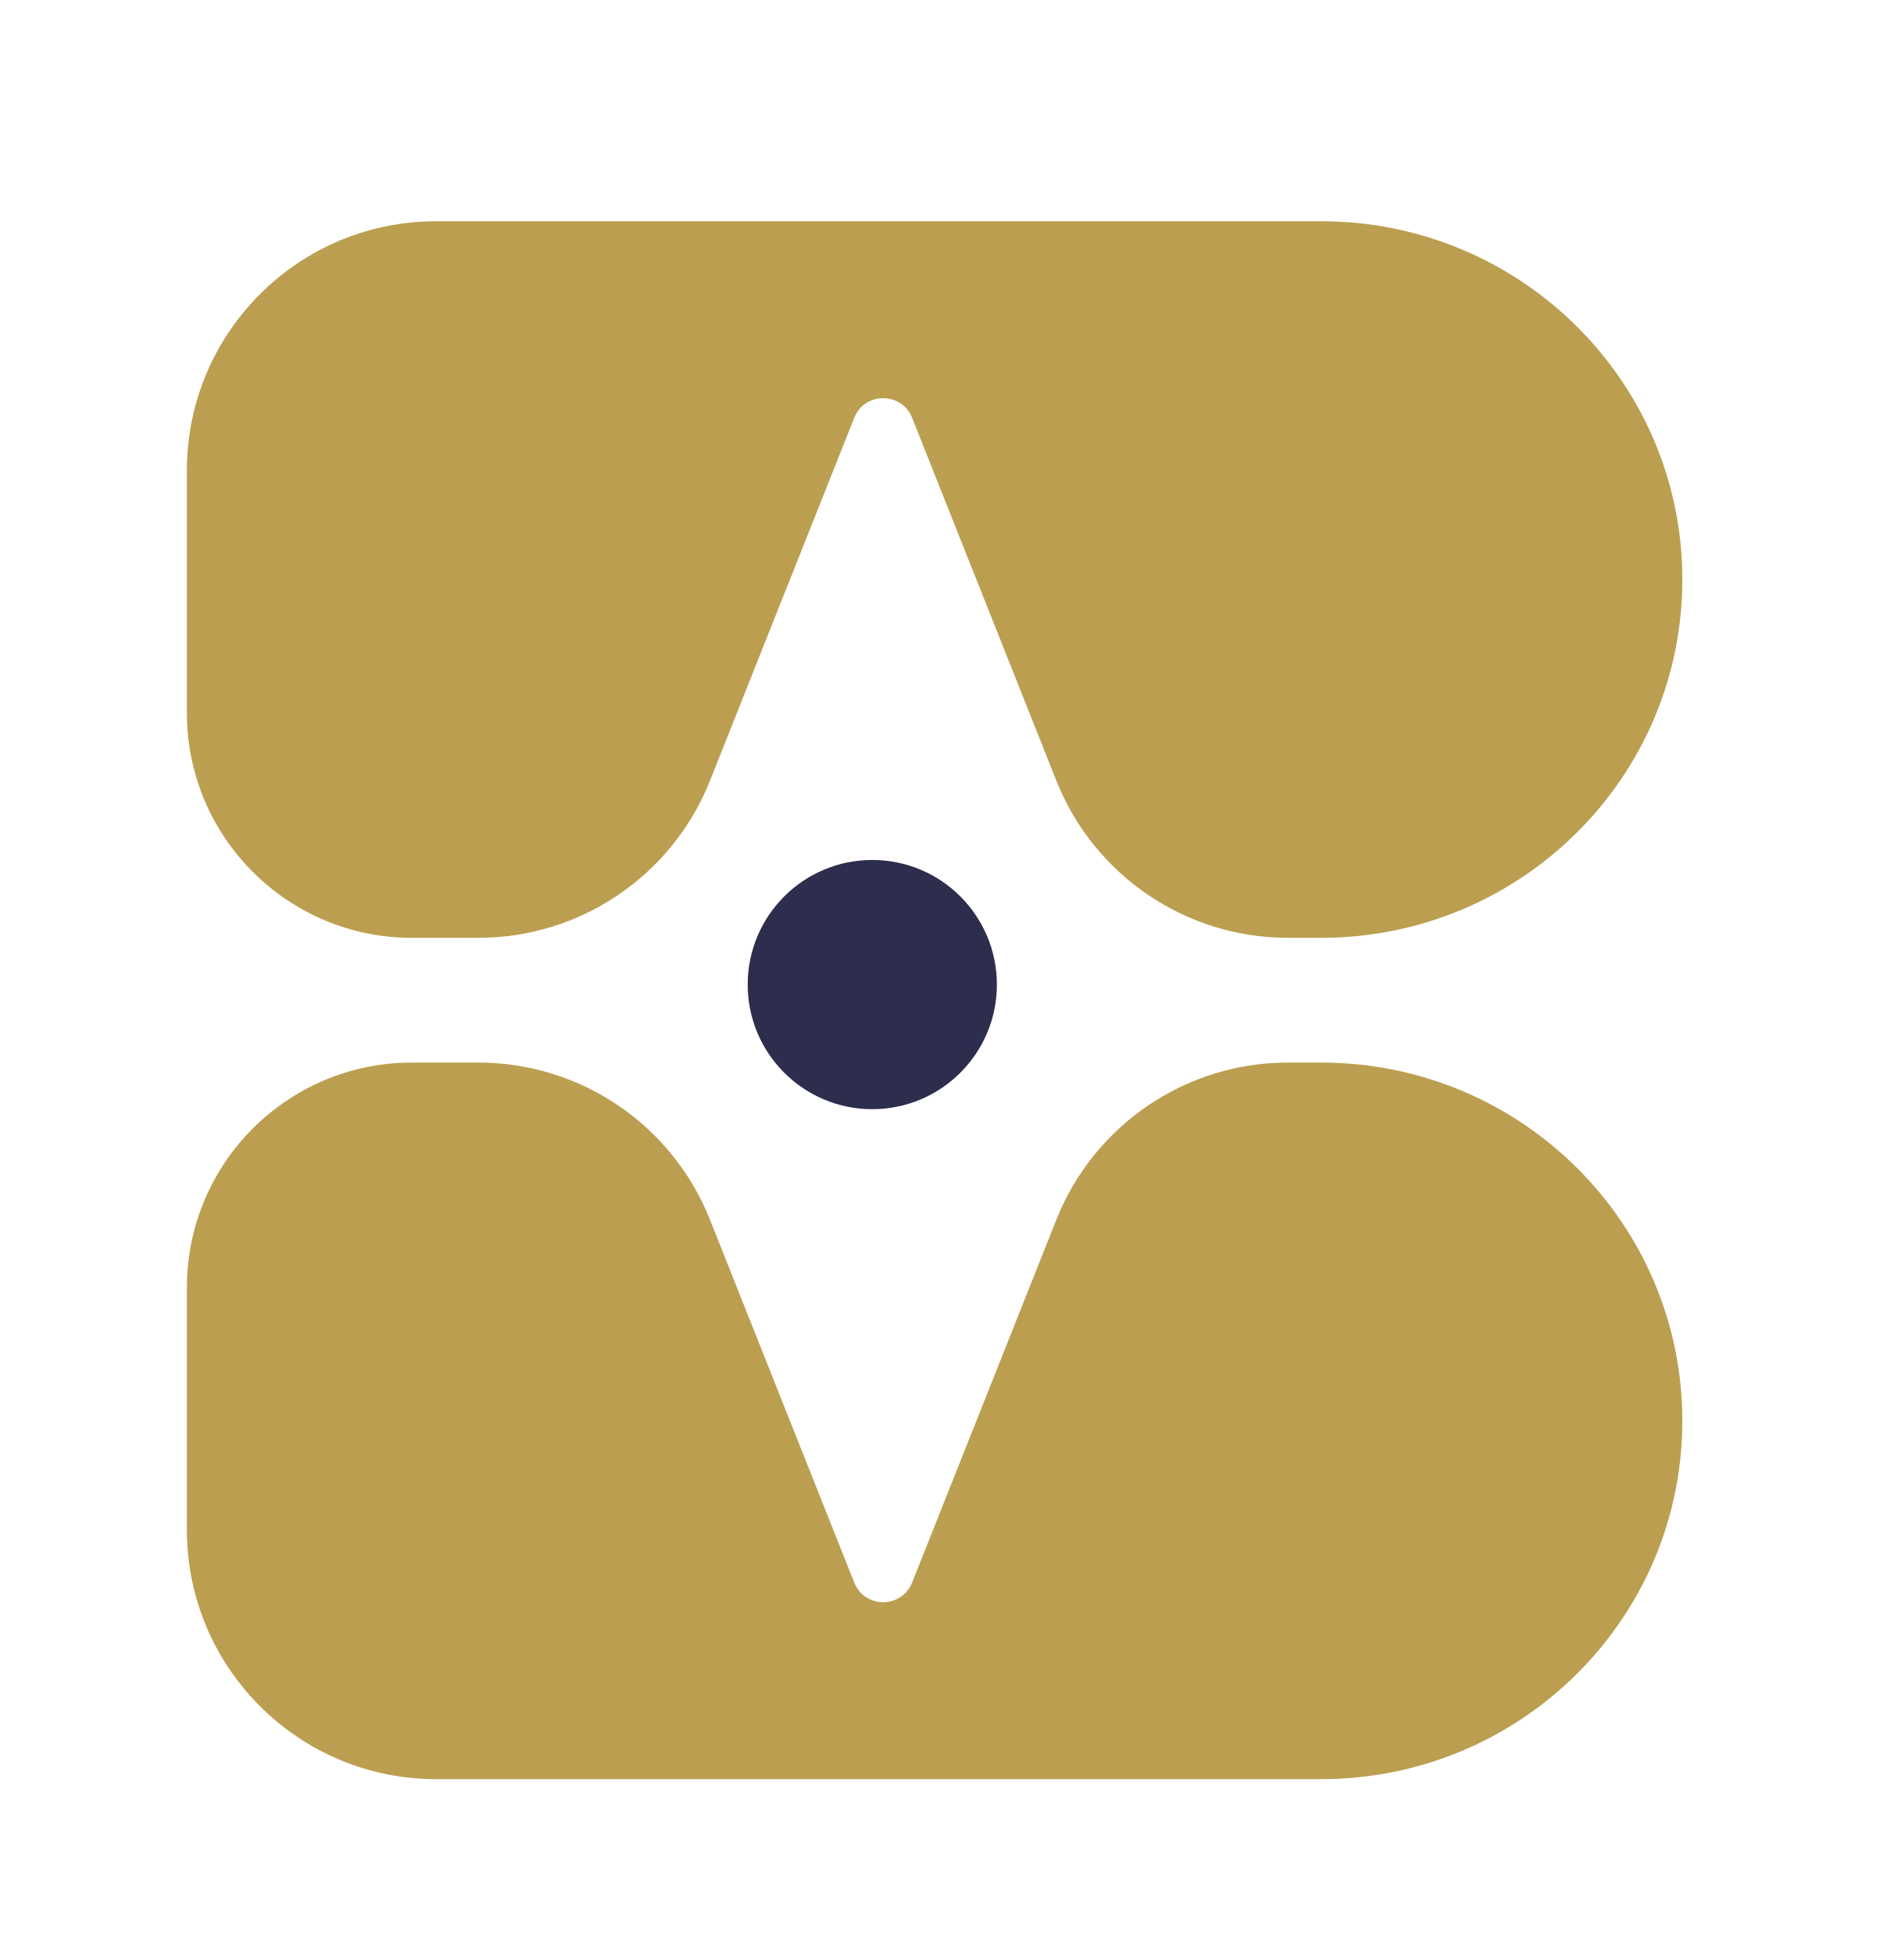
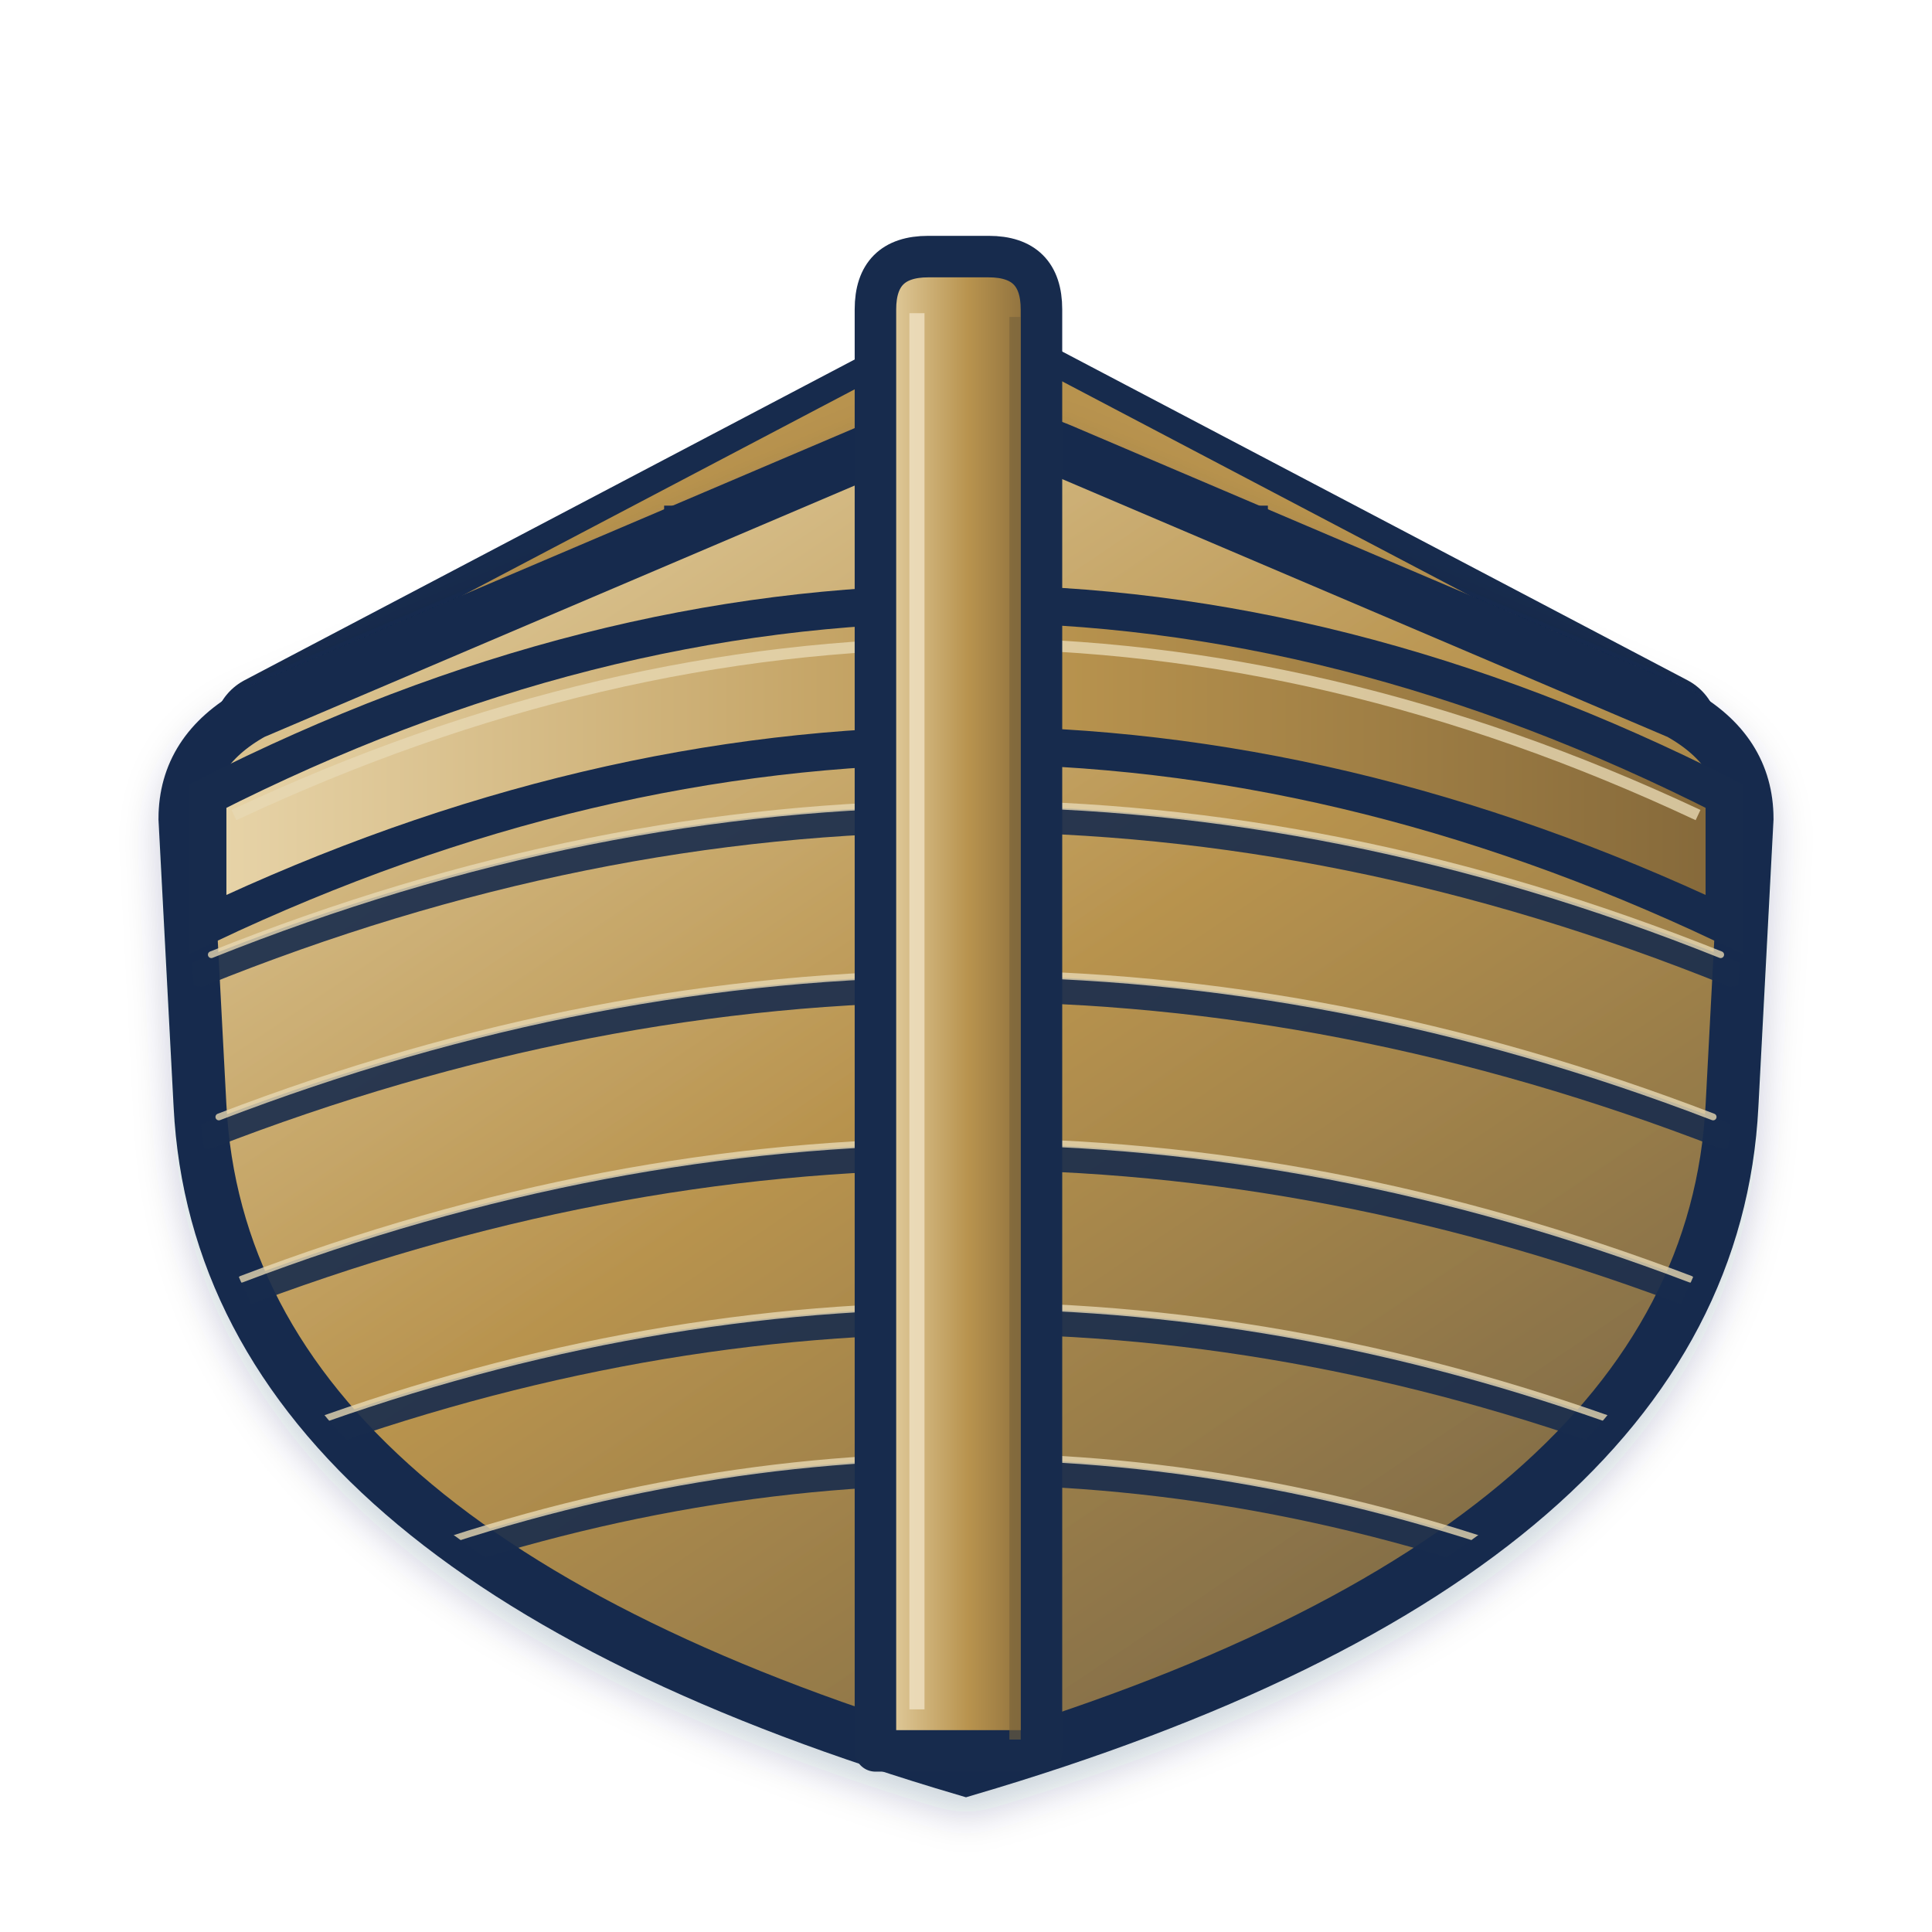
- <svg xmlns="http://www.w3.org/2000/svg" width="32" height="33" viewBox="0 0 32 33" fill="none">
-   <path d="M22.246 3.725C25.605 3.725 28.328 6.426 28.328 9.757C28.328 13.077 25.624 15.771 22.282 15.79H21.687C19.967 15.79 18.422 14.741 17.787 13.143L15.359 7.035C15.183 6.594 14.559 6.594 14.384 7.035L11.955 13.144C11.32 14.741 9.775 15.79 8.056 15.79L6.936 15.79C4.844 15.79 3.147 14.094 3.147 12.002V7.921C3.147 5.604 5.026 3.725 7.344 3.725H22.246Z" fill="#BC9E50" />
-   <path d="M22.246 29.955C25.605 29.955 28.328 27.254 28.328 23.922C28.328 20.602 25.624 17.909 22.282 17.89H21.687C19.967 17.89 18.422 18.939 17.787 20.537L15.359 26.645C15.183 27.086 14.559 27.086 14.384 26.645L11.955 20.536C11.32 18.939 9.775 17.89 8.056 17.89L6.936 17.89C4.844 17.89 3.147 19.586 3.147 21.678V25.758C3.147 28.076 5.026 29.955 7.344 29.955H22.246Z" fill="#BC9E50" />
-   <circle cx="14.688" cy="16.577" r="2.098" fill="#2D2D4D" />
+ <svg xmlns="http://www.w3.org/2000/svg" width="512" height="512" viewBox="0 0 512 512">
+   <defs>
+     <linearGradient id="arkWood" x1="0" y1="0" x2="0.8" y2="1">
+       <stop offset="0" stop-color="#E9D7AC" />
+       <stop offset="0.52" stop-color="#B8934E" />
+       <stop offset="1" stop-color="#776545" />
+     </linearGradient>
+     <linearGradient id="arkBeam" x1="0" y1="0" x2="1" y2="0">
+       <stop offset="0" stop-color="#E8D5AA" />
+       <stop offset="0.56" stop-color="#B8934E" />
+       <stop offset="1" stop-color="#84683A" />
+     </linearGradient>
+     <clipPath id="arkHull">
+       <path d="M49 217Q49 199 67 189l162-69q27-12 54 0l162 69q18 10 18 28l-4 76q-6 118-203 176Q59 411 53 293Z" />
+     </clipPath>
+     <filter id="arkDepth" x="-12%" y="-12%" width="124%" height="132%">
+       <feDropShadow dx="0" dy="5" stdDeviation="5" flood-color="#172B4D" flood-opacity=".2" />
+     </filter>
+   </defs>
+   <path d="M68 205 242 109q14-8 28 0l174 96v25H68Z" fill="#172B4D" stroke="#172B4D" stroke-width="12" stroke-linejoin="round" />
+   <path d="M72 194 247 102q9-5 18 0l175 92" fill="none" stroke="#172B4D" stroke-width="31" stroke-linecap="round" stroke-linejoin="round" />
+   <path d="M72 194 247 102q9-5 18 0l175 92" fill="none" stroke="#B8934E" stroke-width="17" stroke-linecap="round" stroke-linejoin="round" />
+   <path d="m94 198 162-79 162 79" fill="none" stroke="#E7D4AB" stroke-width="11" stroke-linejoin="round" />
+   <path d="M120 178v30m64-66v56m144-56v56m64-20v30" fill="none" stroke="#172B4D" stroke-width="16" stroke-linecap="square" />
+   <path d="M120 178v30m64-66v56m144-56v56m64-20v30" fill="none" stroke="#B8934E" stroke-width="8" stroke-linecap="square" />
+   <path d="M49 217Q49 199 67 189l162-69q27-12 54 0l162 69q18 10 18 28l-4 76q-6 118-203 176Q59 411 53 293Z" fill="url(#arkWood)" stroke="#172B4D" stroke-width="14" filter="url(#arkDepth)" />
+   <g clip-path="url(#arkHull)" fill="none" stroke-linecap="round">
+     <path d="M53 258q203-82 406 0M55 301q201-78 402 0M61 344q195-75 390 0M72 385q184-70 368 0M91 422q165-64 330 0" stroke="#172B4D" stroke-width="7" opacity=".9" />
+     <path d="M56 253q200-80 400 0M58 296q198-76 396 0M64 339q192-73 384 0M75 380q181-68 362 0M94 417q162-62 324 0" stroke="#E7D8B3" stroke-width="1.8" opacity=".8" />
+   </g>
+   <path d="M55 211q201-102 402 0v34q-201-95-402 0Z" fill="url(#arkBeam)" stroke="#172B4D" stroke-width="10" />
+   <path d="M62 216q194-91 388 0" fill="none" stroke="#E7D8B3" stroke-width="3" opacity=".8" />
+   <path d="M232 82q0-14 14-14h16q14 0 14 14v382h-44Z" fill="url(#arkBeam)" stroke="#172B4D" stroke-width="11" stroke-linejoin="round" />
+   <path d="M243 83v370" fill="none" stroke="#EFE1C2" stroke-width="4" opacity=".82" />
+   <path d="M269 84v377" fill="none" stroke="#75613B" stroke-width="3" opacity=".6" />
</svg>
